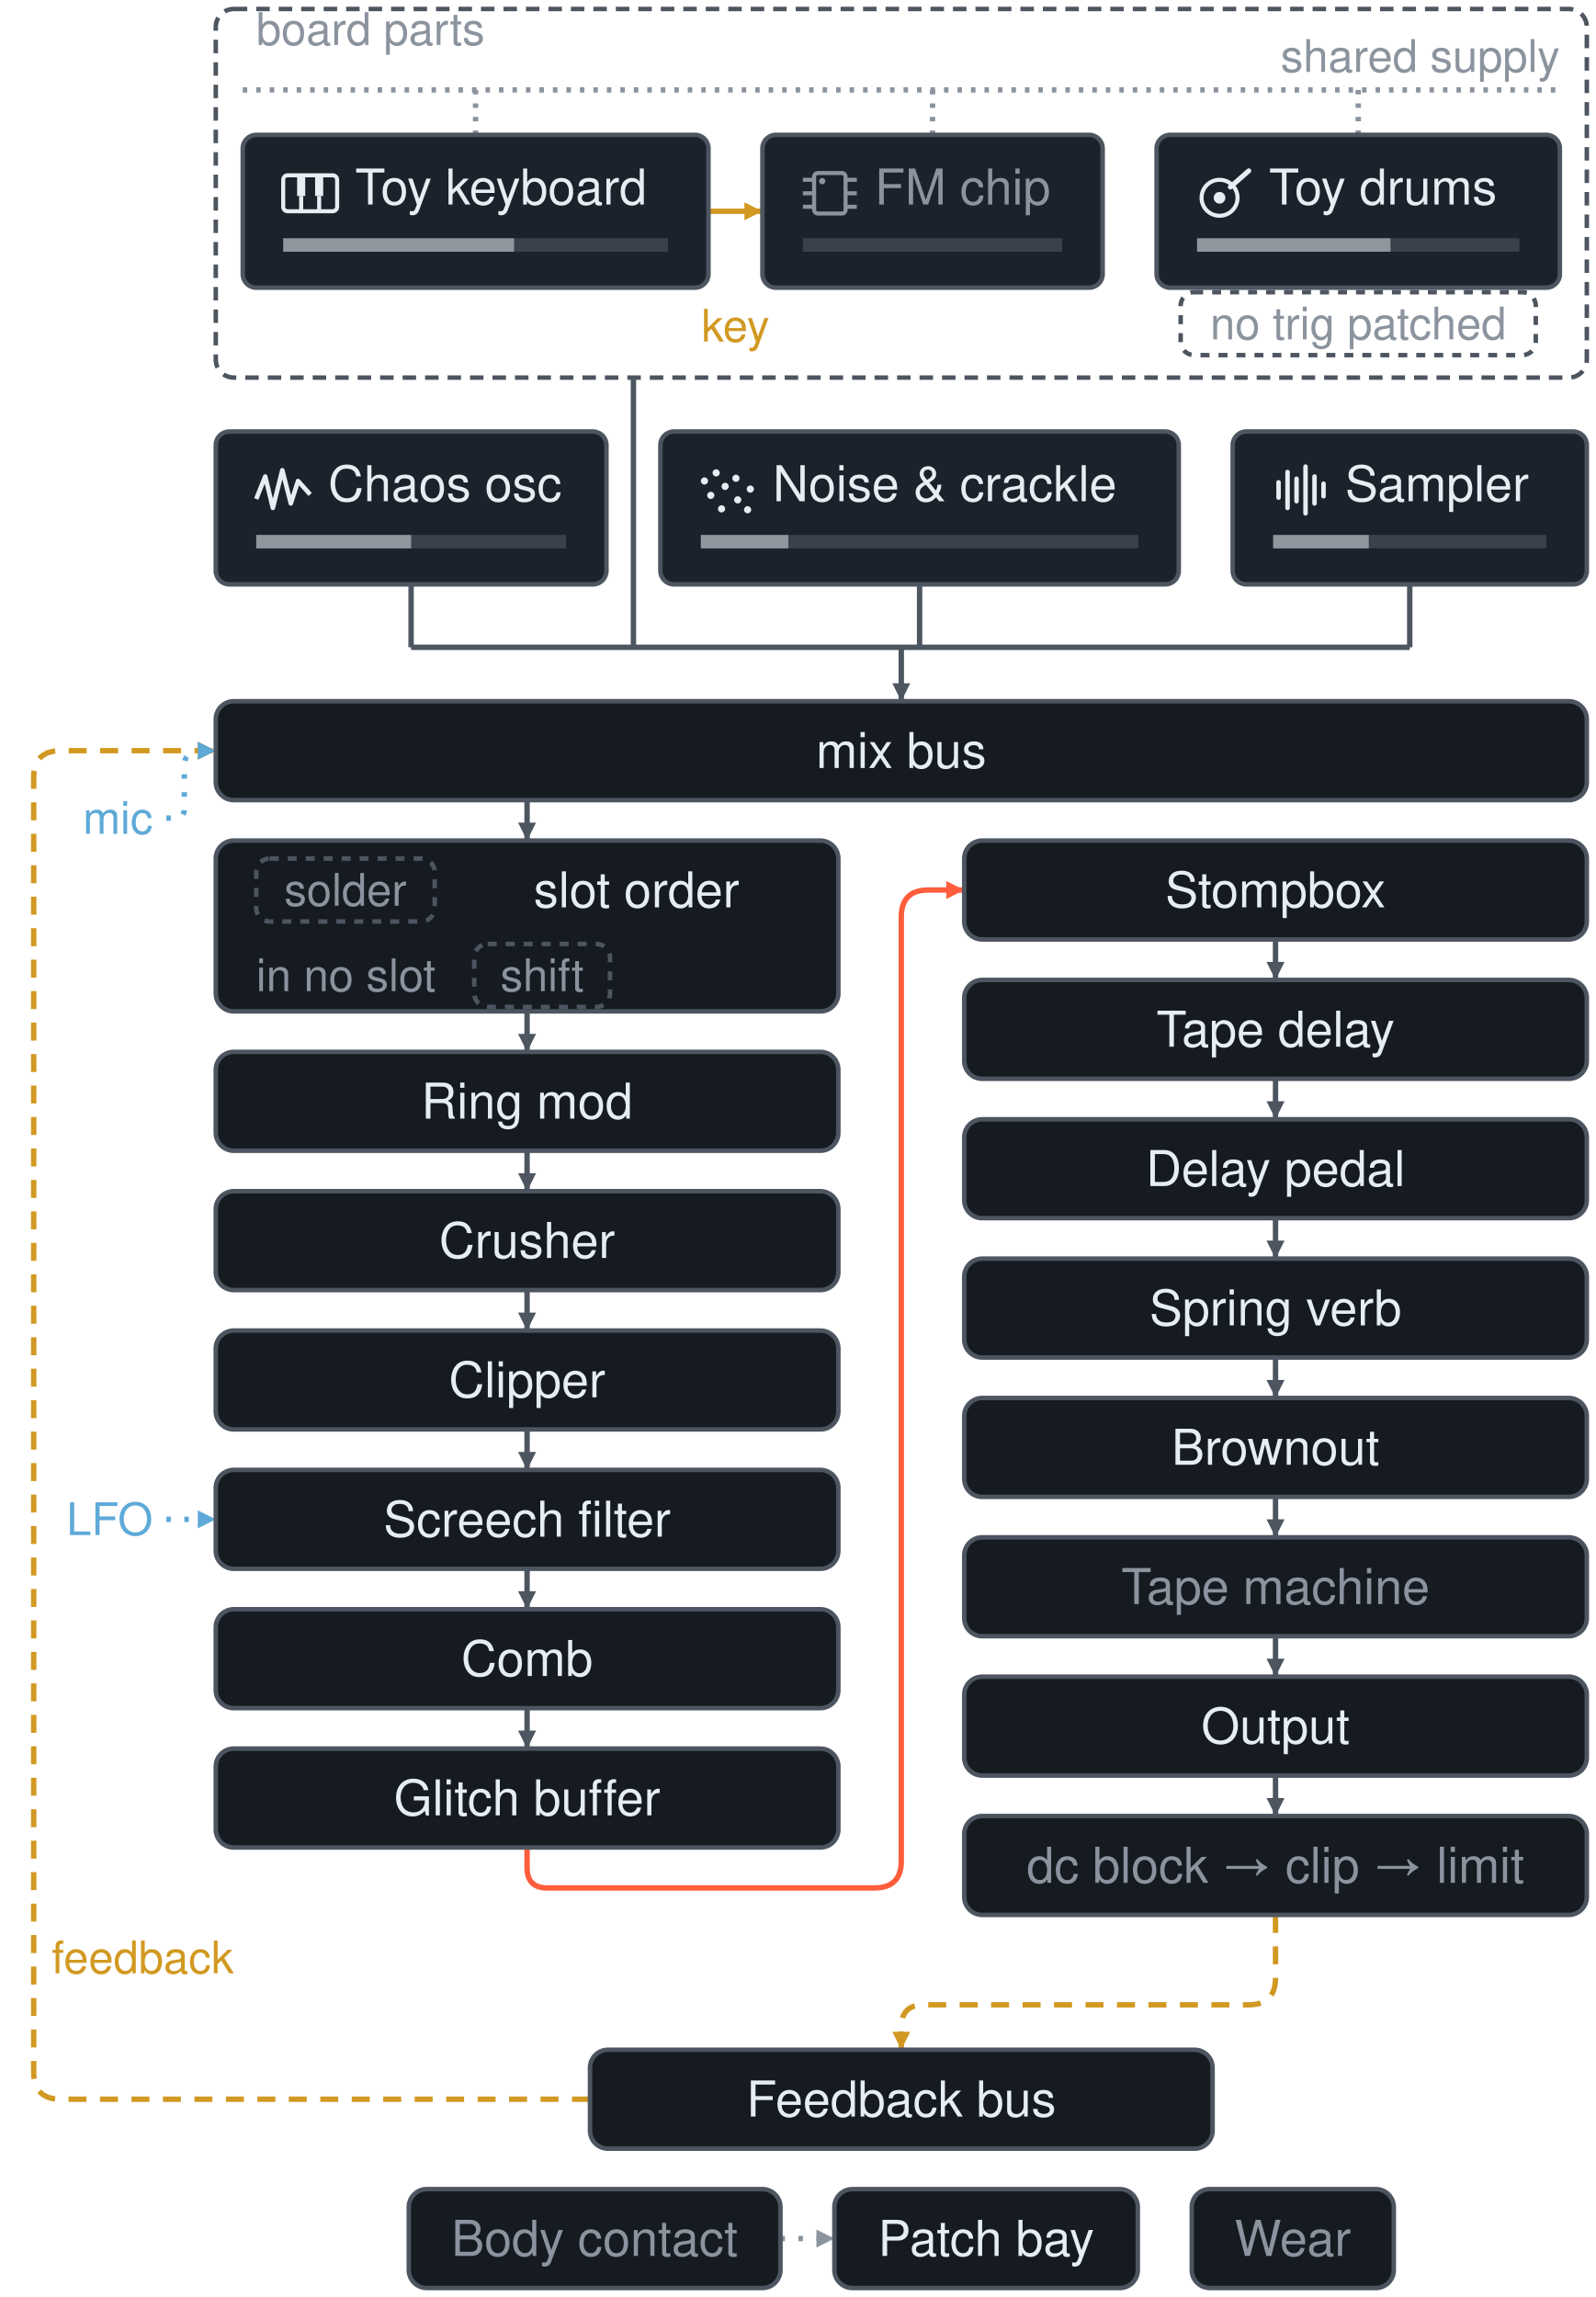
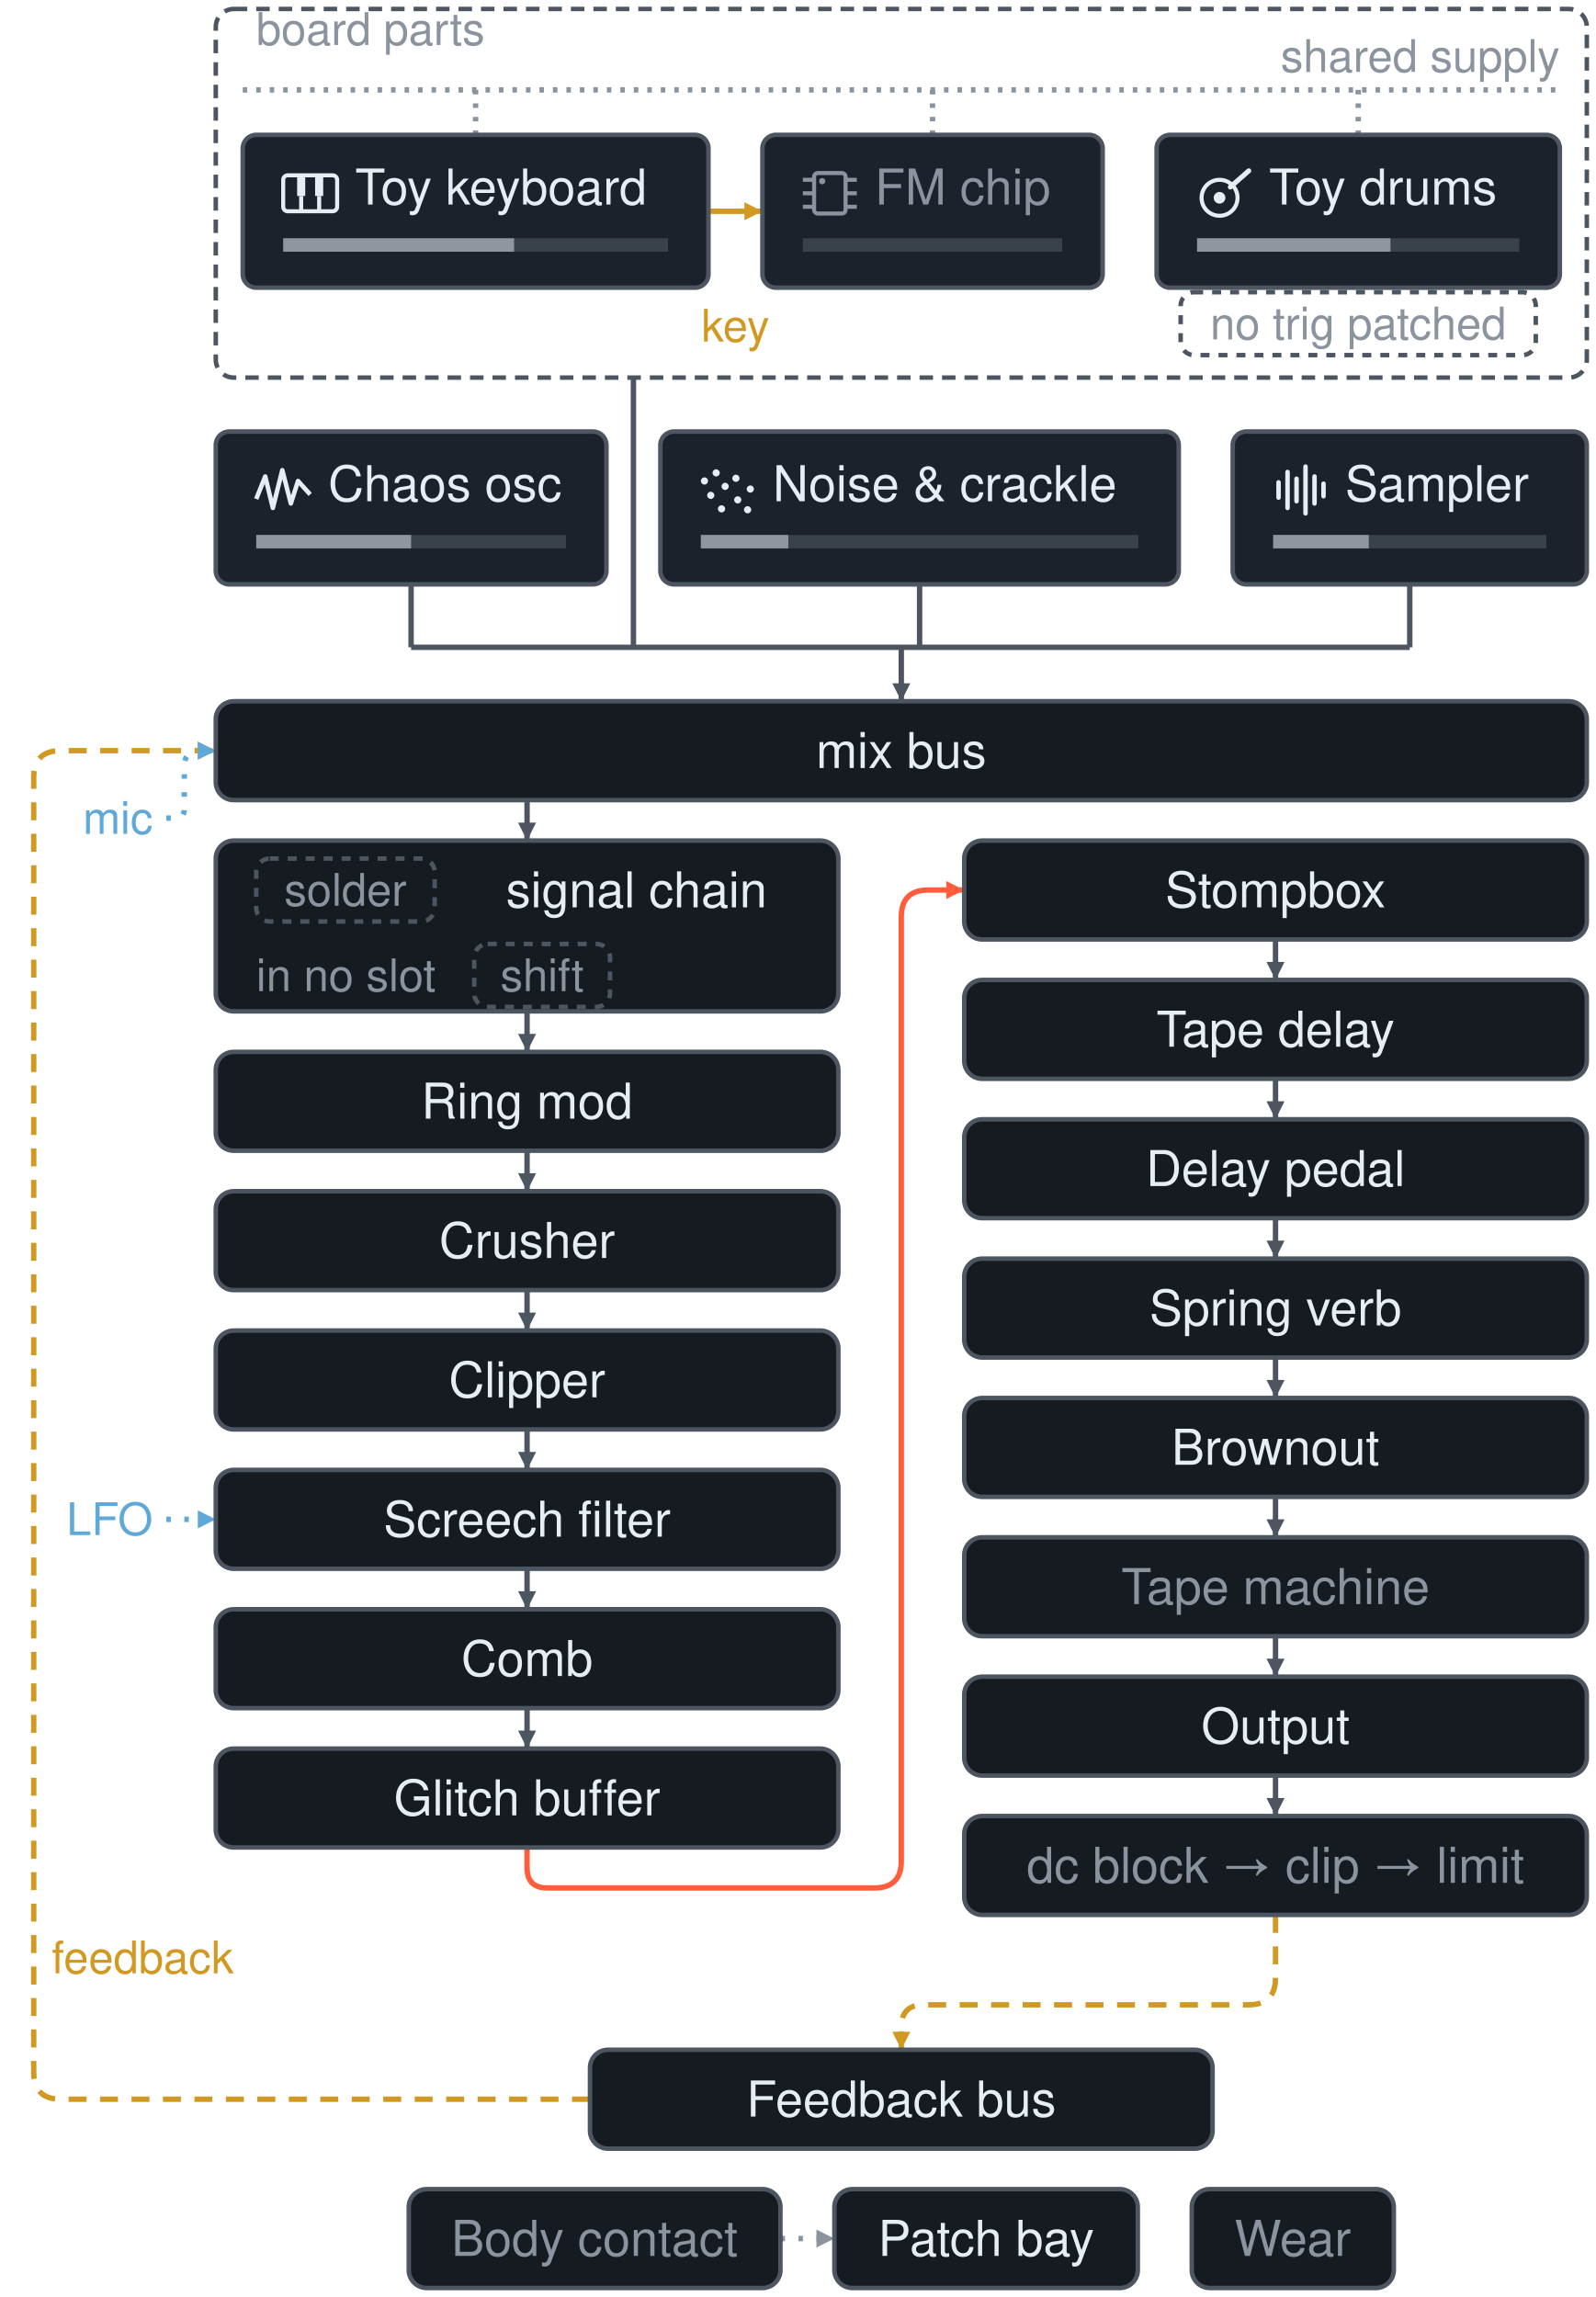
<svg xmlns="http://www.w3.org/2000/svg" viewBox="0 0 355 511" width="355" height="511" font-family="Helvetica, Arial, sans-serif">
  <g class="wire">
    <path class="line" d="M 54 20 L 347 20" fill="none" stroke="#8b949e" stroke-width="1.2" stroke-dasharray="1 2" />
    <path class="head" d="" fill="#8b949e" />
    <text x="347" y="16" fill="#8b949e" font-size="10" text-anchor="end">shared supply</text>
  </g>
  <g class="wire">
    <path class="line" d="M 105.8 20 L 105.8 30" fill="none" stroke="#8b949e" stroke-width="1.2" stroke-dasharray="1 2" />
    <path class="head" d="" fill="#8b949e" />
  </g>
  <g class="wire">
    <path class="line" d="M 302.15 20 L 302.15 30" fill="none" stroke="#8b949e" stroke-width="1.2" stroke-dasharray="1 2" />
    <path class="head" d="" fill="#8b949e" />
  </g>
  <g class="wire">
    <path class="line" d="M 207.45 20 L 207.45 30" fill="none" stroke="#8b949e" stroke-width="1.2" stroke-dasharray="1 2" />
    <path class="head" d="" fill="#8b949e" />
  </g>
  <g class="wire">
    <path class="line" d="M 157.6 47 L 169.6 47" fill="none" stroke="#d29922" stroke-width="1.2" />
    <path class="head" d="M 169.6 47 L 165.6 49 L 165.6 45 Z" fill="#d29922" />
    <text x="163.604" y="76" fill="#d29922" font-size="10" text-anchor="middle">key</text>
  </g>
  <g class="wire">
    <path class="line" d="M 140.91 84 L 140.91 144" fill="none" stroke="#4d5560" stroke-width="1.2" />
    <path class="head" d="" fill="#4d5560" />
  </g>
  <g class="wire">
    <path class="line" d="M 91.45 130 L 91.45 144" fill="none" stroke="#4d5560" stroke-width="1.2" />
    <path class="head" d="" fill="#4d5560" />
  </g>
  <g class="wire">
    <path class="line" d="M 204.57 130 L 204.57 144" fill="none" stroke="#4d5560" stroke-width="1.2" />
    <path class="head" d="" fill="#4d5560" />
  </g>
  <g class="wire">
    <path class="line" d="M 313.61 130 L 313.61 144" fill="none" stroke="#4d5560" stroke-width="1.2" />
    <path class="head" d="" fill="#4d5560" />
  </g>
  <g class="wire">
    <path class="line" d="M 91.45 144 L 313.61 144" fill="none" stroke="#4d5560" stroke-width="1.2" />
    <path class="head" d="" fill="#4d5560" />
  </g>
  <g class="wire">
    <path class="line" d="M 200.5 144 L 200.5 156" fill="none" stroke="#4d5560" stroke-width="1.2" />
    <path class="head" d="M 200.5 156 L 198.5 152 L 202.5 152 Z" fill="#4d5560" />
  </g>
  <g class="wire">
    <path class="line" d="M 117.25 178 L 117.25 187" fill="none" stroke="#4d5560" stroke-width="1.2" />
    <path class="head" d="M 117.25 187 L 115.25 183 L 119.25 183 Z" fill="#4d5560" />
  </g>
  <g class="wire">
    <path class="line" d="M 117.25 225 L 117.25 234" fill="none" stroke="#4d5560" stroke-width="1.2" />
    <path class="head" d="M 117.25 234 L 115.25 230 L 119.25 230 Z" fill="#4d5560" />
  </g>
  <g class="wire">
    <path class="line" d="M 117.25 256 L 117.25 265" fill="none" stroke="#4d5560" stroke-width="1.2" />
    <path class="head" d="M 117.25 265 L 115.25 261 L 119.25 261 Z" fill="#4d5560" />
  </g>
  <g class="wire">
    <path class="line" d="M 117.25 287 L 117.25 296" fill="none" stroke="#4d5560" stroke-width="1.2" />
    <path class="head" d="M 117.25 296 L 115.25 292 L 119.25 292 Z" fill="#4d5560" />
  </g>
  <g class="wire">
    <path class="line" d="M 117.25 318 L 117.25 327" fill="none" stroke="#4d5560" stroke-width="1.2" />
    <path class="head" d="M 117.25 327 L 115.25 323 L 119.25 323 Z" fill="#4d5560" />
  </g>
  <g class="wire">
    <path class="line" d="M 117.25 349 L 117.25 358" fill="none" stroke="#4d5560" stroke-width="1.2" />
    <path class="head" d="M 117.25 358 L 115.25 354 L 119.25 354 Z" fill="#4d5560" />
  </g>
  <g class="wire">
    <path class="line" d="M 117.25 380 L 117.25 389" fill="none" stroke="#4d5560" stroke-width="1.2" />
    <path class="head" d="M 117.25 389 L 115.25 385 L 119.25 385 Z" fill="#4d5560" />
  </g>
  <g class="wire">
    <path class="line" d="M 283.75 209 L 283.75 218" fill="none" stroke="#4d5560" stroke-width="1.2" />
    <path class="head" d="M 283.75 218 L 281.75 214 L 285.75 214 Z" fill="#4d5560" />
  </g>
  <g class="wire">
    <path class="line" d="M 283.75 240 L 283.75 249" fill="none" stroke="#4d5560" stroke-width="1.2" />
    <path class="head" d="M 283.75 249 L 281.75 245 L 285.75 245 Z" fill="#4d5560" />
  </g>
  <g class="wire">
    <path class="line" d="M 283.75 271 L 283.75 280" fill="none" stroke="#4d5560" stroke-width="1.2" />
    <path class="head" d="M 283.75 280 L 281.75 276 L 285.75 276 Z" fill="#4d5560" />
  </g>
  <g class="wire">
    <path class="line" d="M 283.75 302 L 283.75 311" fill="none" stroke="#4d5560" stroke-width="1.2" />
    <path class="head" d="M 283.75 311 L 281.75 307 L 285.75 307 Z" fill="#4d5560" />
  </g>
  <g class="wire">
    <path class="line" d="M 283.75 333 L 283.75 342" fill="none" stroke="#4d5560" stroke-width="1.2" />
    <path class="head" d="M 283.75 342 L 281.75 338 L 285.75 338 Z" fill="#4d5560" />
  </g>
  <g class="wire">
    <path class="line" d="M 283.75 364 L 283.75 373" fill="none" stroke="#4d5560" stroke-width="1.2" />
    <path class="head" d="M 283.75 373 L 281.75 369 L 285.75 369 Z" fill="#4d5560" />
  </g>
  <g class="wire">
    <path class="line" d="M 283.75 395 L 283.75 404" fill="none" stroke="#4d5560" stroke-width="1.2" />
    <path class="head" d="M 283.75 404 L 281.75 400 L 285.75 400 Z" fill="#4d5560" />
  </g>
  <g class="wire">
    <path class="line" d="M 117.25 411 L 117.25 415.5 Q 117.25 420 121.75 420 L 194.5 420 Q 200.5 420 200.5 414 L 200.5 204 Q 200.5 198 206.5 198 L 214.5 198" fill="none" stroke="#ff5d3b" stroke-width="1.2" />
    <path class="head" d="M 214.5 198 L 210.5 200 L 210.5 196 Z" fill="#ff5d3b" />
  </g>
  <g class="wire">
    <path class="line" d="M 283.75 426 L 283.75 440 Q 283.75 446 277.75 446 L 205.5 446 Q 200.5 446 200.5 451 L 200.5 456" fill="none" stroke="#d29922" stroke-width="1.2" stroke-dasharray="4 3" />
    <path class="head" d="M 200.5 456 L 198.5 452 L 202.5 452 Z" fill="#d29922" />
  </g>
  <g class="wire">
    <path class="line" d="M 131.25 467 L 13.5 467 Q 7.5 467 7.5 461 L 7.5 173 Q 7.5 167 13.5 167 L 48 167" fill="none" stroke="#d29922" stroke-width="1.2" stroke-dasharray="4 3" />
    <path class="head" d="M 48 167 L 44 169 L 44 165 Z" fill="#d29922" />
    <text x="11.5" y="439" fill="#d29922" font-size="10" text-anchor="start">feedback</text>
  </g>
  <g class="wire">
    <path class="line" d="M 173.62 498 L 185.62 498" fill="none" stroke="#8b949e" stroke-width="1.2" stroke-dasharray="1 3" />
    <path class="head" d="M 185.62 498 L 181.62 500 L 181.62 496 Z" fill="#8b949e" />
  </g>
  <g class="wire">
    <path class="line" d="M 37 182 L 39 182 Q 41 182 41 180 L 41 170.5 Q 41 167 44.5 167 L 48 167" fill="none" stroke="#5ea9d8" stroke-width="1.2" stroke-dasharray="1 3" />
    <path class="head" d="M 48 167 L 44 169 L 44 165 Z" fill="#5ea9d8" />
  </g>
  <g class="wire">
    <path class="line" d="M 37 338 L 48 338" fill="none" stroke="#5ea9d8" stroke-width="1.2" stroke-dasharray="1 3" />
    <path class="head" d="M 48 338 L 44 340 L 44 336 Z" fill="#5ea9d8" />
  </g>
  <g class="node">
    <rect x="48" y="2" width="305" height="82" rx="4" fill="none" stroke="#4d5560" stroke-dasharray="3 2" />
    <text x="57" y="10" fill="#8b949e" font-size="10" text-anchor="start">board parts</text>
  </g>
  <g class="node">
    <rect class="box" x="54" y="30" width="103.604" height="34" rx="3" fill="#1c222b" stroke="#4d5560" stroke-width="1" />
    <g class="glyph">
      <rect x="63" y="39" width="12" height="8" rx="1" fill="none" stroke="#e6edf3" stroke-width="0.9" />
      <path d="M 67 43.6 V 47 M 71 43.6 V 47" stroke="#e6edf3" stroke-width="0.9" />
      <rect x="66.1" y="39" width="1.8" height="4.6" fill="#e6edf3" />
      <rect x="70.1" y="39" width="1.8" height="4.6" fill="#e6edf3" />
    </g>
    <text x="79" y="45.5" fill="#e6edf3" font-size="11" text-anchor="start">Toy keyboard</text>
    <rect x="63" y="53" width="85.604" height="3" fill="#4d5560" fill-opacity="0.6" />
    <rect x="63" y="53" width="51.363" height="3" fill="#e6edf3" fill-opacity="0.5" />
  </g>
  <g class="node">
    <rect class="box" x="257.297" y="30" width="89.703" height="34" rx="3" fill="#1c222b" stroke="#4d5560" stroke-width="1" />
    <g class="glyph">
      <circle cx="271.297" cy="44" r="4" fill="none" stroke="#e6edf3" stroke-width="0.9" />
      <circle cx="271.297" cy="44" r="1.3" fill="#e6edf3" />
      <path d="M 277.797 38 L 273.697 41.6" stroke="#e6edf3" stroke-width="1.1" stroke-linecap="round" />
    </g>
    <text x="282.297" y="45.5" fill="#e6edf3" font-size="11" text-anchor="start">Toy drums</text>
    <rect x="266.297" y="53" width="71.703" height="3" fill="#4d5560" fill-opacity="0.6" />
    <rect x="266.297" y="53" width="43.022" height="3" fill="#e6edf3" fill-opacity="0.5" />
  </g>
  <g class="node">
    <rect class="box" x="169.604" y="30" width="75.692" height="34" rx="3" fill="#1c222b" stroke="#4d5560" stroke-width="1" />
    <g class="glyph">
      <rect x="181.104" y="38.5" width="7" height="9" rx="0.8" fill="none" stroke="#8b949e" stroke-width="0.9" />
      <path d="M 178.604 40 h 2.5 M 188.104 40 h 2.5 M 178.604 43 h 2.5 M 188.104 43 h 2.5 M 178.604 46 h 2.5 M 188.104 46 h 2.5" stroke="#8b949e" stroke-width="0.9" />
      <circle cx="182.904" cy="40.3" r="0.7" fill="#8b949e" />
    </g>
    <text x="194.604" y="45.5" fill="#8b949e" font-size="11" text-anchor="start">FM chip</text>
    <rect x="178.604" y="53" width="57.692" height="3" fill="#4d5560" fill-opacity="0.6" />
  </g>
  <g class="node">
    <rect class="box" x="48" y="96" width="86.908" height="34" rx="3" fill="#1c222b" stroke="#4d5560" stroke-width="1" />
    <g class="glyph">
      <path d="M 57 111 L 59 106 L 60.7 113 L 62.8 104.6 L 64.7 112 L 66.3 107 L 69 110" fill="none" stroke="#e6edf3" stroke-width="1" stroke-linejoin="round" />
    </g>
    <text x="73" y="111.5" fill="#e6edf3" font-size="11" text-anchor="start">Chaos osc</text>
    <rect x="57" y="119" width="68.908" height="3" fill="#4d5560" fill-opacity="0.6" />
    <rect x="57" y="119" width="34.454" height="3" fill="#e6edf3" fill-opacity="0.5" />
  </g>
  <g class="node">
    <rect class="box" x="146.908" y="96" width="115.317" height="34" rx="3" fill="#1c222b" stroke="#4d5560" stroke-width="1" />
    <g class="glyph">
      <path d="M 156.708 106.2 a 0.8 0.8 0 1 0 0.01 0 M 159.308 104.4 a 0.8 0.8 0 1 0 0.01 0 M 158.108 109.4 a 0.8 0.8 0 1 0 0.01 0 M 161.308 107.4 a 0.8 0.8 0 1 0 0.01 0 M 160.508 112.4 a 0.8 0.8 0 1 0 0.01 0 M 163.708 105.6 a 0.8 0.8 0 1 0 0.01 0 M 164.108 110.4 a 0.8 0.8 0 1 0 0.01 0 M 166.908 108 a 0.8 0.8 0 1 0 0.01 0 M 166.308 112.6 a 0.8 0.8 0 1 0 0.01 0" fill="#e6edf3" />
    </g>
    <text x="171.908" y="111.5" fill="#e6edf3" font-size="11" text-anchor="start">Noise &amp; crackle</text>
    <rect x="155.908" y="119" width="97.317" height="3" fill="#4d5560" fill-opacity="0.6" />
    <rect x="155.908" y="119" width="19.463" height="3" fill="#e6edf3" fill-opacity="0.5" />
  </g>
  <g class="node">
    <rect class="box" x="274.225" y="96" width="78.775" height="34" rx="3" fill="#1c222b" stroke="#4d5560" stroke-width="1" />
    <g class="glyph">
      <path d="M 284.425 107.3 v 3.4 M 286.425 105 v 8 M 288.425 106.5 v 5 M 290.425 103.8 v 10.4 M 292.425 106 v 6 M 294.425 107.6 v 2.8" stroke="#e6edf3" stroke-width="1" stroke-linecap="round" />
    </g>
    <text x="299.225" y="111.5" fill="#e6edf3" font-size="11" text-anchor="start">Sampler</text>
    <rect x="283.225" y="119" width="60.775" height="3" fill="#4d5560" fill-opacity="0.6" />
    <rect x="283.225" y="119" width="21.271" height="3" fill="#e6edf3" fill-opacity="0.5" />
  </g>
  <g class="node">
    <rect class="box" x="48" y="156" width="305" height="22" rx="4" fill="#161b22" stroke="#4d5560" stroke-width="1" />
    <text x="200.5" y="170.85" fill="#e6edf3" font-size="11" text-anchor="middle">mix bus</text>
  </g>
  <g class="node">
    <rect class="box" x="48" y="187" width="138.5" height="38" rx="4" fill="#161b22" stroke="#4d5560" stroke-width="1" />
-     <text x="141.6" y="201.85" fill="#e6edf3" font-size="11" text-anchor="middle">slot order</text>
+     <text x="141.6" y="201.85" fill="#e6edf3" font-size="11" text-anchor="middle">signal chain</text>
  </g>
  <g class="node">
    <rect class="box" x="48" y="234" width="138.5" height="22" rx="4" fill="#161b22" stroke="#4d5560" stroke-width="1" />
    <text x="117.25" y="248.85" fill="#e6edf3" font-size="11" text-anchor="middle">Ring mod</text>
  </g>
  <g class="node">
    <rect class="box" x="48" y="265" width="138.5" height="22" rx="4" fill="#161b22" stroke="#4d5560" stroke-width="1" />
    <text x="117.25" y="279.85" fill="#e6edf3" font-size="11" text-anchor="middle">Crusher</text>
  </g>
  <g class="node">
    <rect class="box" x="48" y="296" width="138.5" height="22" rx="4" fill="#161b22" stroke="#4d5560" stroke-width="1" />
    <text x="117.25" y="310.85" fill="#e6edf3" font-size="11" text-anchor="middle">Clipper</text>
  </g>
  <g class="node">
    <rect class="box" x="48" y="327" width="138.5" height="22" rx="4" fill="#161b22" stroke="#4d5560" stroke-width="1" />
    <text x="117.25" y="341.85" fill="#e6edf3" font-size="11" text-anchor="middle">Screech filter</text>
  </g>
  <g class="node">
    <rect class="box" x="48" y="358" width="138.5" height="22" rx="4" fill="#161b22" stroke="#4d5560" stroke-width="1" />
    <text x="117.25" y="372.85" fill="#e6edf3" font-size="11" text-anchor="middle">Comb</text>
  </g>
  <g class="node">
    <rect class="box" x="48" y="389" width="138.5" height="22" rx="4" fill="#161b22" stroke="#4d5560" stroke-width="1" />
    <text x="117.25" y="403.85" fill="#e6edf3" font-size="11" text-anchor="middle">Glitch buffer</text>
  </g>
  <g class="node">
    <rect class="box" x="214.5" y="187" width="138.5" height="22" rx="4" fill="#161b22" stroke="#4d5560" stroke-width="1" />
    <text x="283.75" y="201.85" fill="#e6edf3" font-size="11" text-anchor="middle">Stompbox</text>
  </g>
  <g class="node">
    <rect class="box" x="214.5" y="218" width="138.5" height="22" rx="4" fill="#161b22" stroke="#4d5560" stroke-width="1" />
    <text x="283.75" y="232.85" fill="#e6edf3" font-size="11" text-anchor="middle">Tape delay</text>
  </g>
  <g class="node">
    <rect class="box" x="214.5" y="249" width="138.5" height="22" rx="4" fill="#161b22" stroke="#4d5560" stroke-width="1" />
    <text x="283.75" y="263.85" fill="#e6edf3" font-size="11" text-anchor="middle">Delay pedal</text>
  </g>
  <g class="node">
    <rect class="box" x="214.5" y="280" width="138.5" height="22" rx="4" fill="#161b22" stroke="#4d5560" stroke-width="1" />
    <text x="283.75" y="294.85" fill="#e6edf3" font-size="11" text-anchor="middle">Spring verb</text>
  </g>
  <g class="node">
    <rect class="box" x="214.5" y="311" width="138.5" height="22" rx="4" fill="#161b22" stroke="#4d5560" stroke-width="1" />
    <text x="283.75" y="325.85" fill="#e6edf3" font-size="11" text-anchor="middle">Brownout</text>
  </g>
  <g class="node">
    <rect class="box" x="214.5" y="342" width="138.5" height="22" rx="4" fill="#161b22" stroke="#4d5560" stroke-width="1" />
    <text x="283.75" y="356.85" fill="#8b949e" font-size="11" text-anchor="middle">Tape machine</text>
  </g>
  <g class="node">
    <rect class="box" x="214.5" y="373" width="138.5" height="22" rx="4" fill="#161b22" stroke="#4d5560" stroke-width="1" />
    <text x="283.75" y="387.85" fill="#e6edf3" font-size="11" text-anchor="middle">Output</text>
  </g>
  <g class="node">
    <rect class="box" x="214.5" y="404" width="138.5" height="22" rx="4" fill="#161b22" stroke="#4d5560" stroke-width="1" />
    <text x="283.75" y="418.85" fill="#8b949e" font-size="11" text-anchor="middle">dc block → clip → limit</text>
  </g>
  <g class="node">
    <rect class="box" x="131.25" y="456" width="138.5" height="22" rx="4" fill="#161b22" stroke="#4d5560" stroke-width="1" />
    <text x="200.5" y="470.85" fill="#e6edf3" font-size="11" text-anchor="middle">Feedback bus</text>
  </g>
  <g class="node">
    <rect class="box" x="90.935" y="487" width="82.68" height="22" rx="4" fill="#161b22" stroke="#4d5560" stroke-width="1" />
    <text x="132.275" y="501.85" fill="#8b949e" font-size="11" text-anchor="middle">Body contact</text>
  </g>
  <g class="node">
    <rect class="box" x="185.615" y="487" width="67.5" height="22" rx="4" fill="#161b22" stroke="#4d5560" stroke-width="1" />
    <text x="219.365" y="501.85" fill="#e6edf3" font-size="11" text-anchor="middle">Patch bay</text>
  </g>
  <g class="node">
    <rect class="box" x="265.115" y="487" width="44.95" height="22" rx="4" fill="#161b22" stroke="#4d5560" stroke-width="1" />
    <text x="287.59" y="501.85" fill="#8b949e" font-size="11" text-anchor="middle">Wear</text>
  </g>
  <g class="node">
    <rect class="box" x="105.5" y="210" width="30.2" height="14" rx="3" fill="none" stroke="#4d5560" stroke-dasharray="2 2" />
    <text x="120.6" y="220.5" fill="#8b949e" font-size="10" text-anchor="middle">shift</text>
  </g>
  <g class="tap">
    <text x="57" y="220.5" fill="#8b949e" font-size="10" text-anchor="start">in no slot</text>
  </g>
  <g class="node">
    <rect class="box" x="57" y="191" width="39.7" height="14" rx="3" fill="none" stroke="#4d5560" stroke-dasharray="2 2" />
    <text x="76.85" y="201.5" fill="#8b949e" font-size="10" text-anchor="middle">solder</text>
  </g>
  <g class="node">
    <rect class="box" x="262.648" y="65" width="79" height="14" rx="3" fill="none" stroke="#4d5560" stroke-dasharray="2 2" />
    <text x="302.148" y="75.5" fill="#8b949e" font-size="10" text-anchor="middle">no trig patched</text>
  </g>
  <g class="tap">
    <text x="34" y="185.5" fill="#5ea9d8" font-size="10" text-anchor="end">mic</text>
  </g>
  <g class="tap">
    <text x="34" y="341.5" fill="#5ea9d8" font-size="10" text-anchor="end">LFO</text>
  </g>
</svg>
